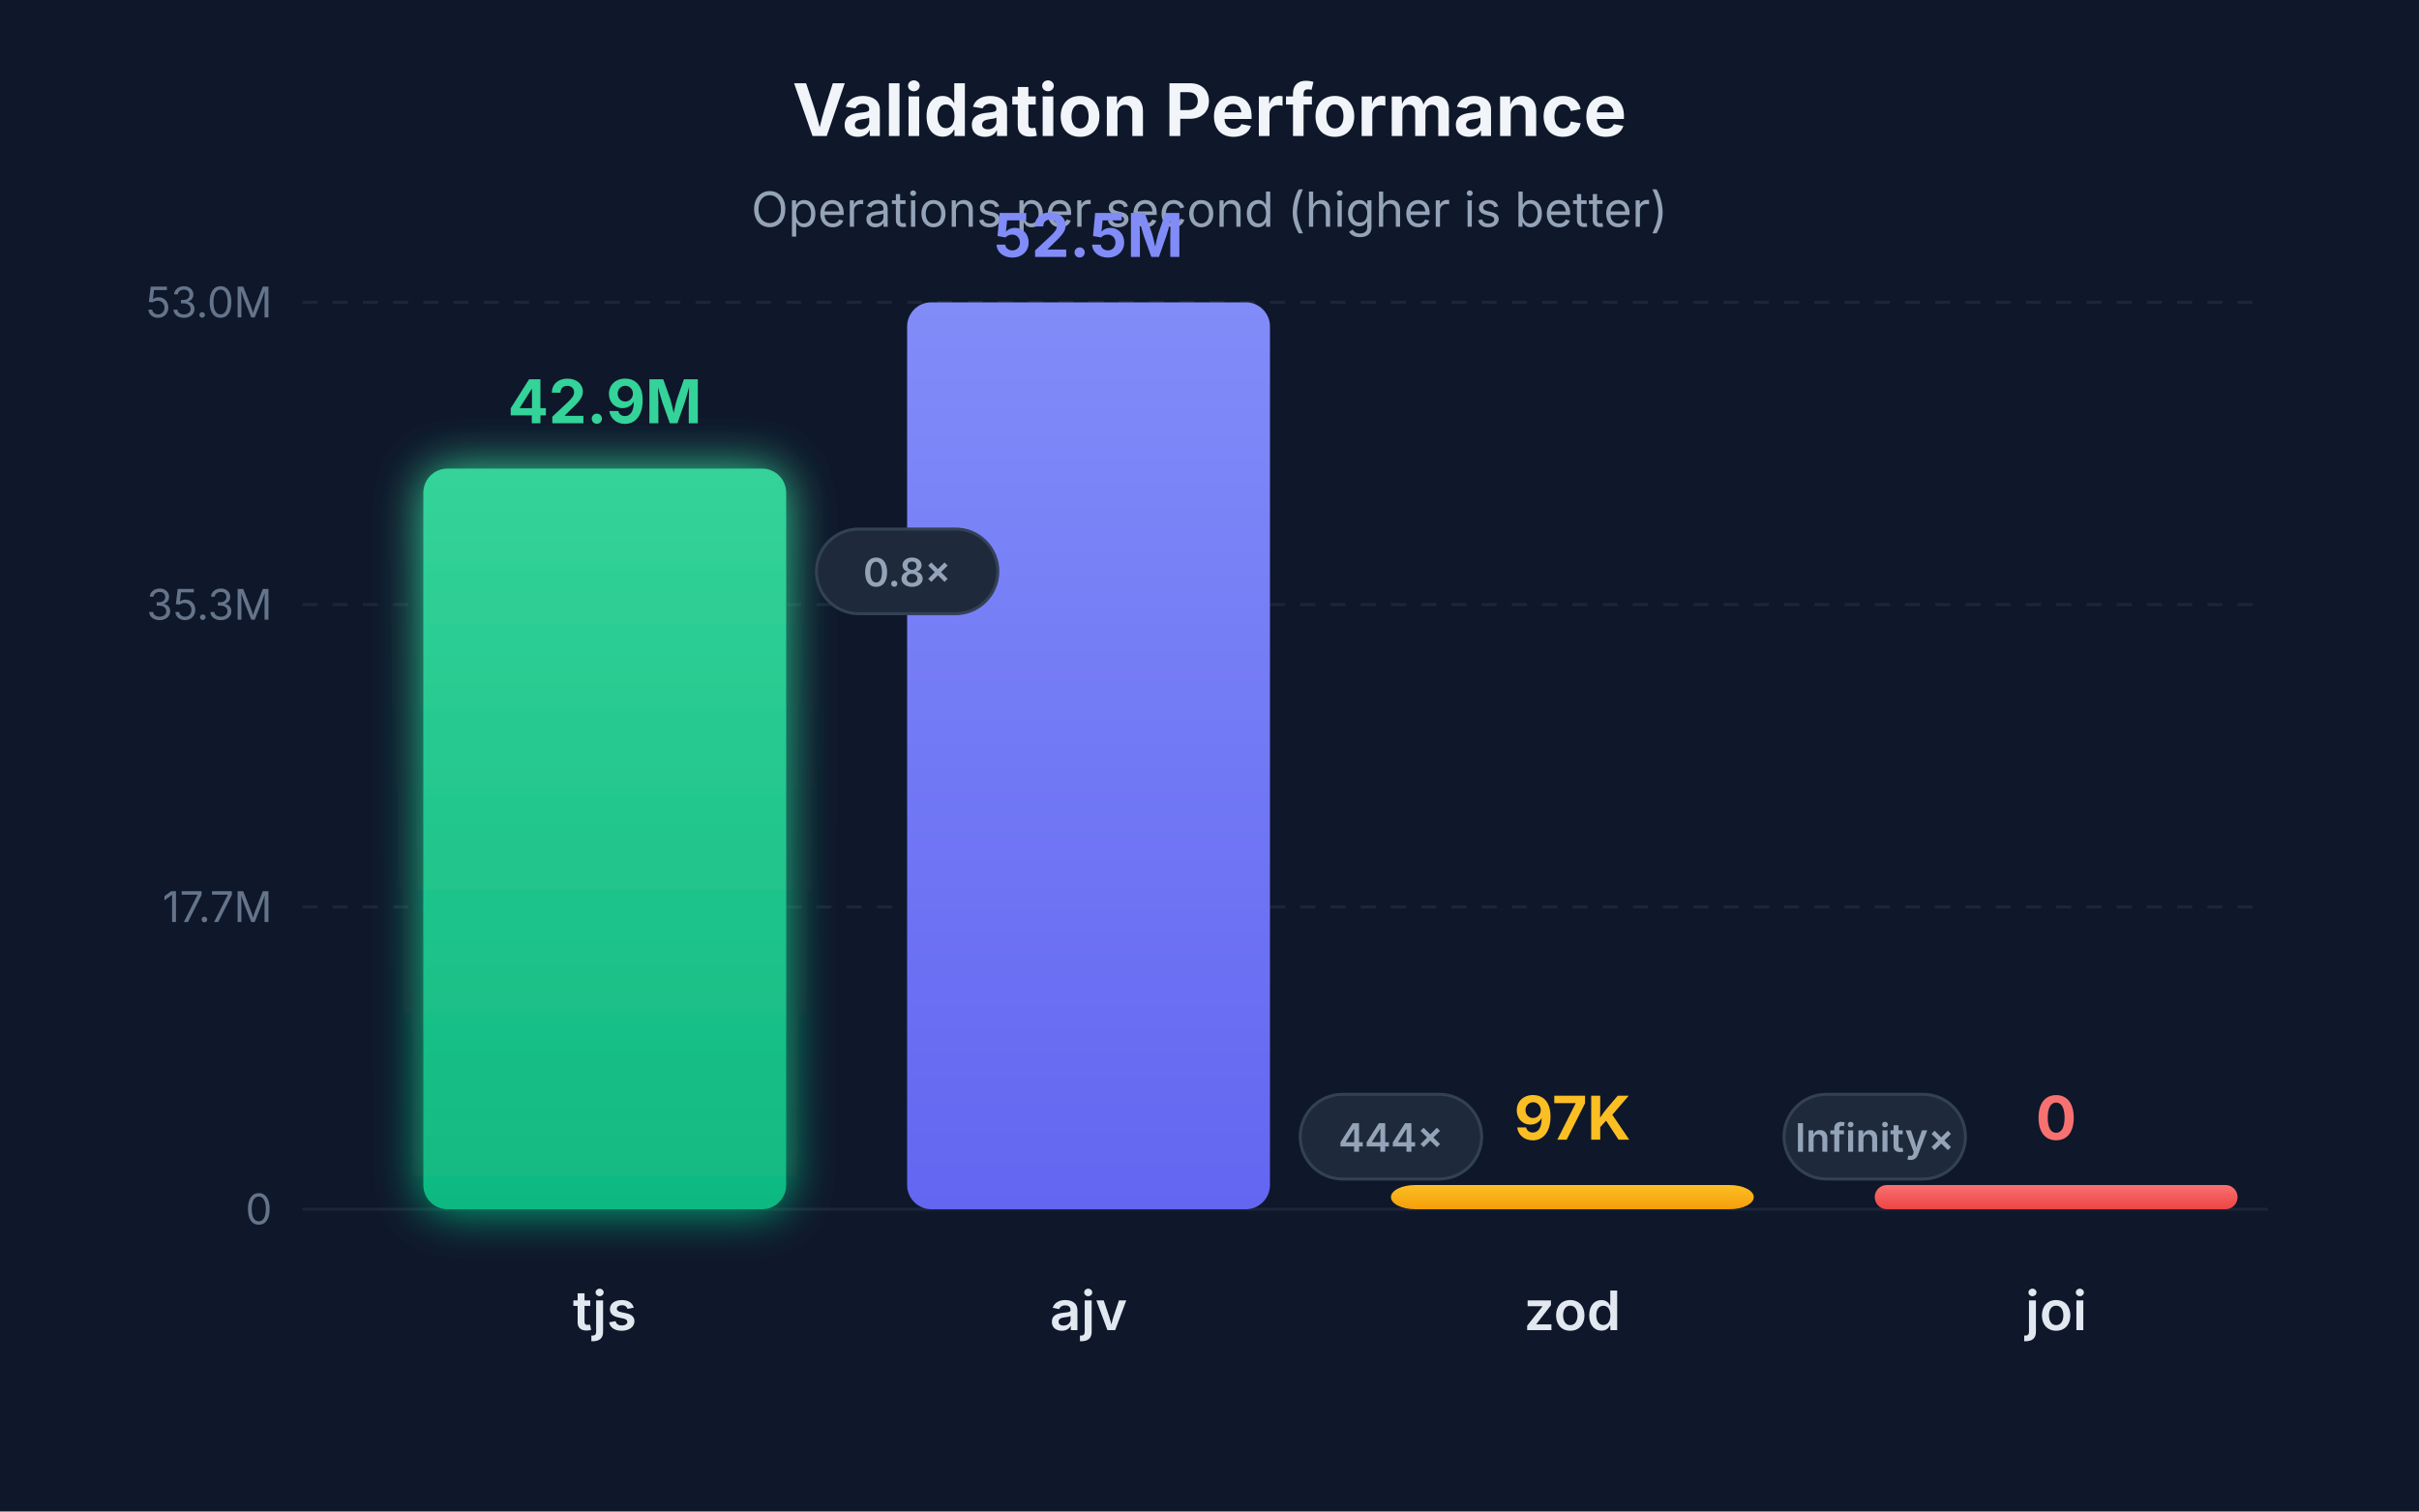
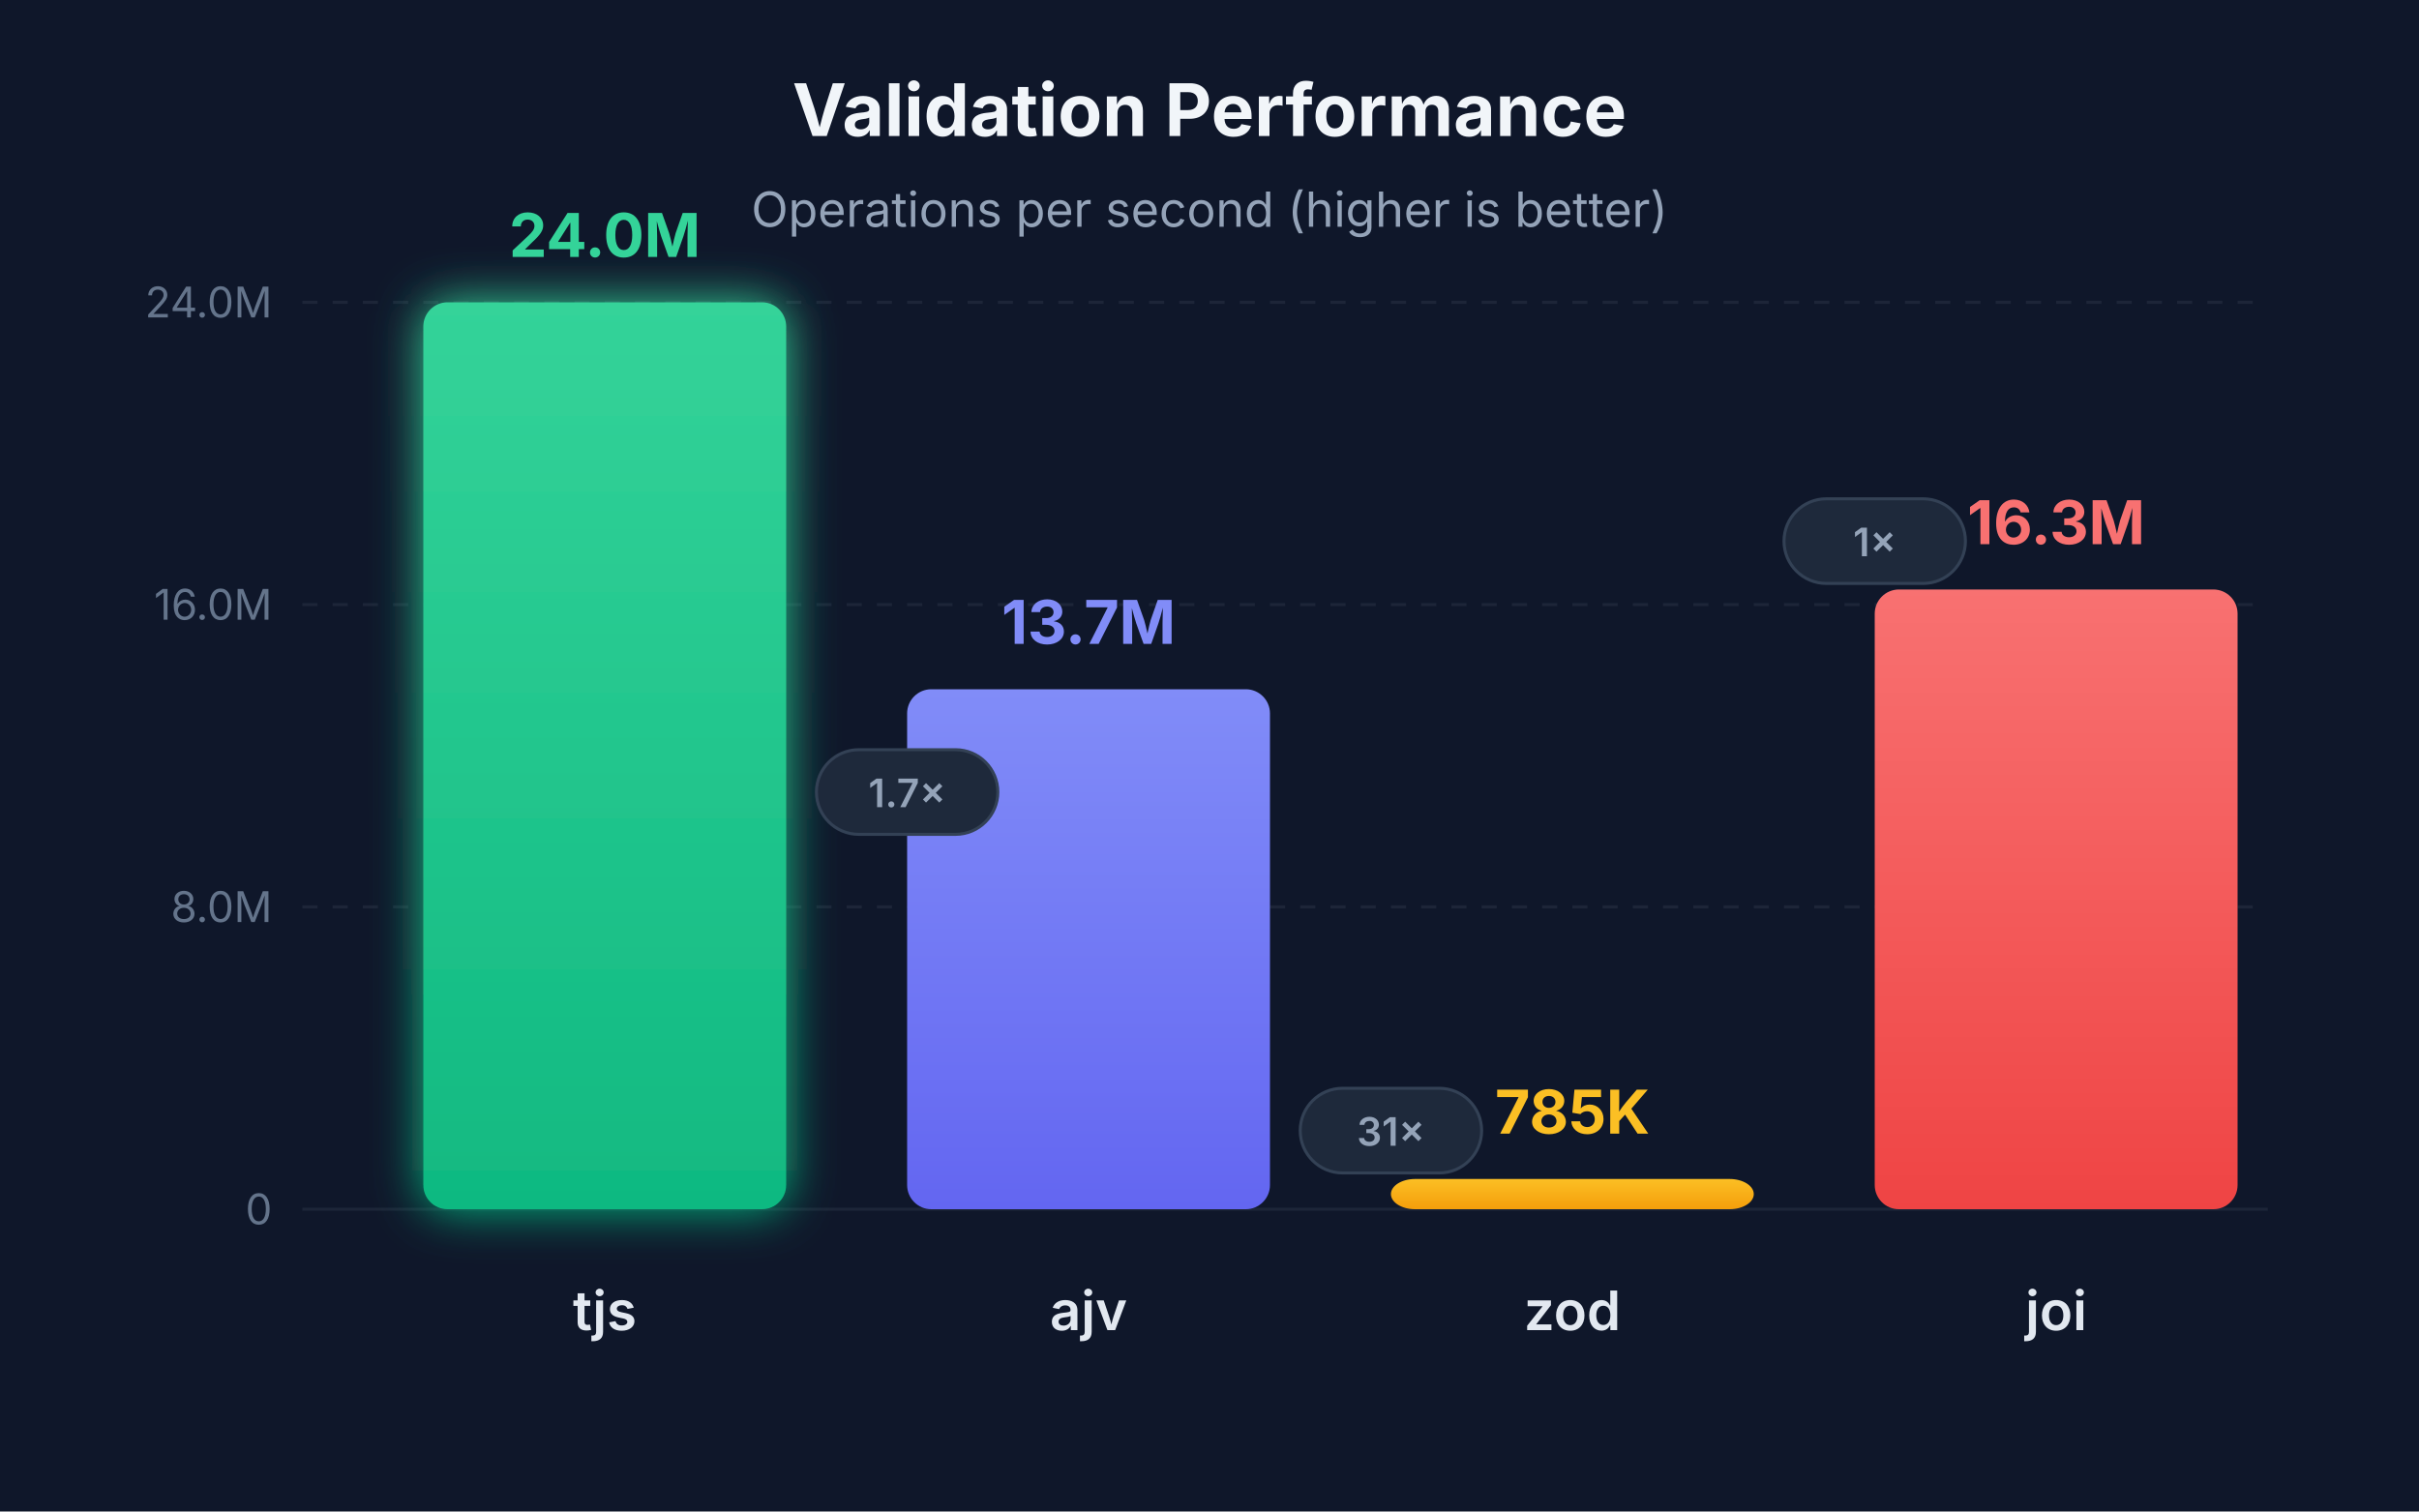
<svg xmlns="http://www.w3.org/2000/svg" viewBox="0 0 800 500">
  <defs>
    <linearGradient id="grad-tjs" x1="0%" y1="0%" x2="0%" y2="100%">
      <stop offset="0%" style="stop-color:#34d399;stop-opacity:1" />
      <stop offset="100%" style="stop-color:#10b981;stop-opacity:1" />
    </linearGradient>
    <linearGradient id="grad-ajv" x1="0%" y1="0%" x2="0%" y2="100%">
      <stop offset="0%" style="stop-color:#818cf8;stop-opacity:1" />
      <stop offset="100%" style="stop-color:#6366f1;stop-opacity:1" />
    </linearGradient>
    <linearGradient id="grad-zod" x1="0%" y1="0%" x2="0%" y2="100%">
      <stop offset="0%" style="stop-color:#fbbf24;stop-opacity:1" />
      <stop offset="100%" style="stop-color:#f59e0b;stop-opacity:1" />
    </linearGradient>
    <linearGradient id="grad-joi" x1="0%" y1="0%" x2="0%" y2="100%">
      <stop offset="0%" style="stop-color:#f87171;stop-opacity:1" />
      <stop offset="100%" style="stop-color:#ef4444;stop-opacity:1" />
    </linearGradient>
    <filter id="glow-tjs" x="-20%" y="-20%" width="140%" height="140%">
      <feGaussianBlur stdDeviation="8" result="coloredBlur" />
      <feMerge>
        <feMergeNode in="coloredBlur" />
        <feMergeNode in="SourceGraphic" />
      </feMerge>
    </filter>
  </defs>
  <rect width="800" height="500" fill="#0f172a" />
  <g opacity="0.1">
    <line x1="100" y1="400" x2="750" y2="400" stroke="#94a3b8" stroke-width="1" />
    <line x1="100" y1="300" x2="750" y2="300" stroke="#94a3b8" stroke-width="1" stroke-dasharray="5,5" />
    <line x1="100" y1="200" x2="750" y2="200" stroke="#94a3b8" stroke-width="1" stroke-dasharray="5,5" />
    <line x1="100" y1="100" x2="750" y2="100" stroke="#94a3b8" stroke-width="1" stroke-dasharray="5,5" />
  </g>
  <text x="90" y="405" text-anchor="end" fill="#64748b" font-family="system-ui, -apple-system, sans-serif" font-size="14">0</text>
-   <text x="90" y="305" text-anchor="end" fill="#64748b" font-family="system-ui, -apple-system, sans-serif" font-size="14">17.7M</text>
-   <text x="90" y="205" text-anchor="end" fill="#64748b" font-family="system-ui, -apple-system, sans-serif" font-size="14">35.3M</text>
-   <text x="90" y="105" text-anchor="end" fill="#64748b" font-family="system-ui, -apple-system, sans-serif" font-size="14">53.0M</text>
+   <text x="90" y="305" text-anchor="end" fill="#64748b" font-family="system-ui, -apple-system, sans-serif" font-size="14">8.0M</text>
+   <text x="90" y="205" text-anchor="end" fill="#64748b" font-family="system-ui, -apple-system, sans-serif" font-size="14">16.0M</text>
+   <text x="90" y="105" text-anchor="end" fill="#64748b" font-family="system-ui, -apple-system, sans-serif" font-size="14">24.0M</text>
  <text x="400" y="45" text-anchor="middle" fill="#f1f5f9" font-family="system-ui, -apple-system, sans-serif" font-size="24" font-weight="bold">Validation Performance</text>
  <text x="400" y="75" text-anchor="middle" fill="#94a3b8" font-family="system-ui, -apple-system, sans-serif" font-size="16">Operations per second (higher is better)</text>
-   <rect x="140" y="155" width="120" height="245" rx="8" fill="url(#grad-tjs)" filter="url(#glow-tjs)" />
+   <rect x="140" y="100" width="120" height="300" rx="8" fill="url(#grad-tjs)" filter="url(#glow-tjs)" />
  <text x="200" y="440" text-anchor="middle" fill="#e2e8f0" font-family="system-ui, -apple-system, sans-serif" font-size="18" font-weight="600">tjs</text>
-   <text x="200" y="140" text-anchor="middle" fill="#34d399" font-family="system-ui, -apple-system, sans-serif" font-size="20" font-weight="bold">42.9M</text>
-   <rect x="300" y="100" width="120" height="300" rx="8" fill="url(#grad-ajv)" />
+   <text x="200" y="85" text-anchor="middle" fill="#34d399" font-family="system-ui, -apple-system, sans-serif" font-size="20" font-weight="bold">24.0M</text>
+   <rect x="300" y="228" width="120" height="172" rx="8" fill="url(#grad-ajv)" />
  <text x="360" y="440" text-anchor="middle" fill="#e2e8f0" font-family="system-ui, -apple-system, sans-serif" font-size="18" font-weight="600">ajv</text>
-   <text x="360" y="85" text-anchor="middle" fill="#818cf8" font-family="system-ui, -apple-system, sans-serif" font-size="20" font-weight="bold">52.5M</text>
-   <rect x="460" y="392" width="120" height="8" rx="8" fill="url(#grad-zod)" />
+   <text x="360" y="213" text-anchor="middle" fill="#818cf8" font-family="system-ui, -apple-system, sans-serif" font-size="20" font-weight="bold">13.7M</text>
+   <rect x="460" y="390" width="120" height="10" rx="8" fill="url(#grad-zod)" />
  <text x="520" y="440" text-anchor="middle" fill="#e2e8f0" font-family="system-ui, -apple-system, sans-serif" font-size="18" font-weight="600">zod</text>
-   <text x="520" y="377" text-anchor="middle" fill="#fbbf24" font-family="system-ui, -apple-system, sans-serif" font-size="20" font-weight="bold">97K</text>
-   <rect x="620" y="392" width="120" height="8" rx="4" fill="url(#grad-joi)" />
+   <text x="520" y="375" text-anchor="middle" fill="#fbbf24" font-family="system-ui, -apple-system, sans-serif" font-size="20" font-weight="bold">785K</text>
+   <rect x="620" y="195" width="120" height="205" rx="8" fill="url(#grad-joi)" />
  <text x="680" y="440" text-anchor="middle" fill="#e2e8f0" font-family="system-ui, -apple-system, sans-serif" font-size="18" font-weight="600">joi</text>
-   <text x="680" y="377" text-anchor="middle" fill="#f87171" font-family="system-ui, -apple-system, sans-serif" font-size="20" font-weight="bold">0</text>
-   <rect x="270" y="175" width="60" height="28" rx="14" fill="#1e293b" stroke="#334155" stroke-width="1" />
-   <text x="300" y="194" text-anchor="middle" fill="#94a3b8" font-family="system-ui, -apple-system, sans-serif" font-size="13" font-weight="600">0.8×</text>
-   <rect x="430" y="362" width="60" height="28" rx="14" fill="#1e293b" stroke="#334155" stroke-width="1" />
-   <text x="460" y="381" text-anchor="middle" fill="#94a3b8" font-family="system-ui, -apple-system, sans-serif" font-size="13" font-weight="600">444×</text>
-   <rect x="590" y="362" width="60" height="28" rx="14" fill="#1e293b" stroke="#334155" stroke-width="1" />
-   <text x="620" y="381" text-anchor="middle" fill="#94a3b8" font-family="system-ui, -apple-system, sans-serif" font-size="13" font-weight="600">Infinity×</text>
+   <text x="680" y="180" text-anchor="middle" fill="#f87171" font-family="system-ui, -apple-system, sans-serif" font-size="20" font-weight="bold">16.3M</text>
+   <rect x="270" y="248" width="60" height="28" rx="14" fill="#1e293b" stroke="#334155" stroke-width="1" />
+   <text x="300" y="267" text-anchor="middle" fill="#94a3b8" font-family="system-ui, -apple-system, sans-serif" font-size="13" font-weight="600">1.7×</text>
+   <rect x="430" y="360" width="60" height="28" rx="14" fill="#1e293b" stroke="#334155" stroke-width="1" />
+   <text x="460" y="379" text-anchor="middle" fill="#94a3b8" font-family="system-ui, -apple-system, sans-serif" font-size="13" font-weight="600">31×</text>
+   <rect x="590" y="165" width="60" height="28" rx="14" fill="#1e293b" stroke="#334155" stroke-width="1" />
+   <text x="620" y="184" text-anchor="middle" fill="#94a3b8" font-family="system-ui, -apple-system, sans-serif" font-size="13" font-weight="600">1×</text>
</svg>
